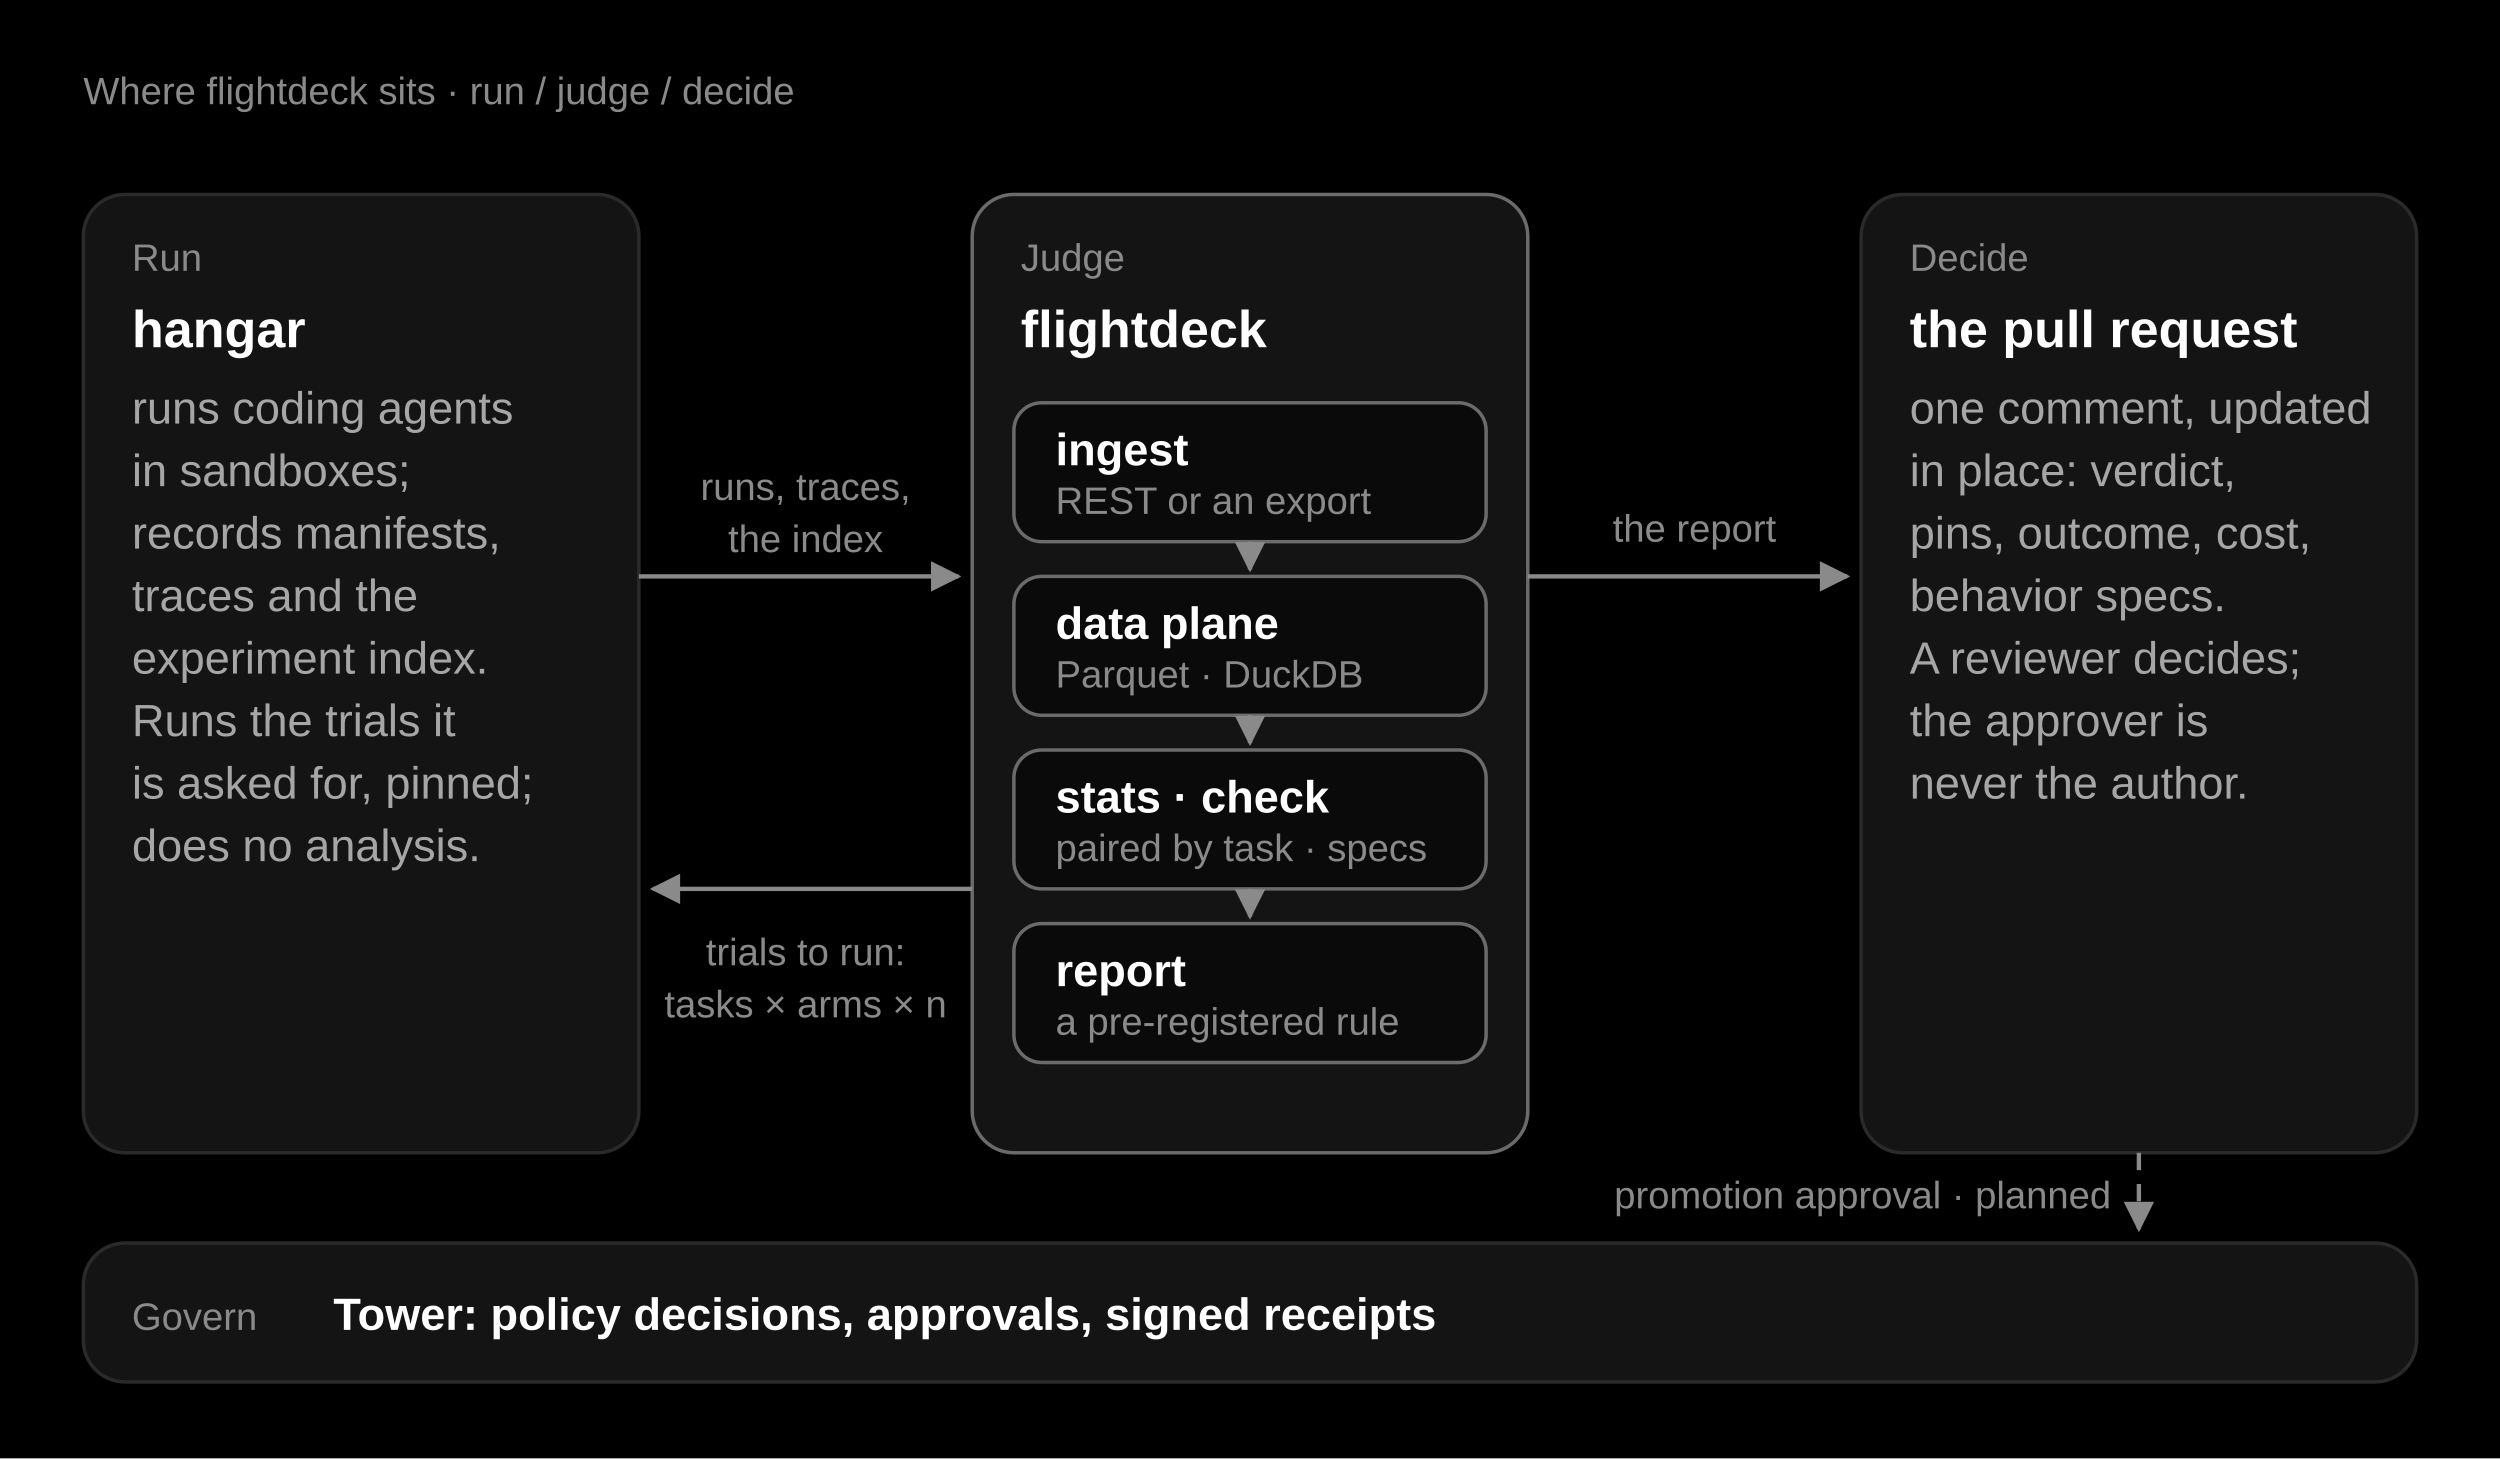
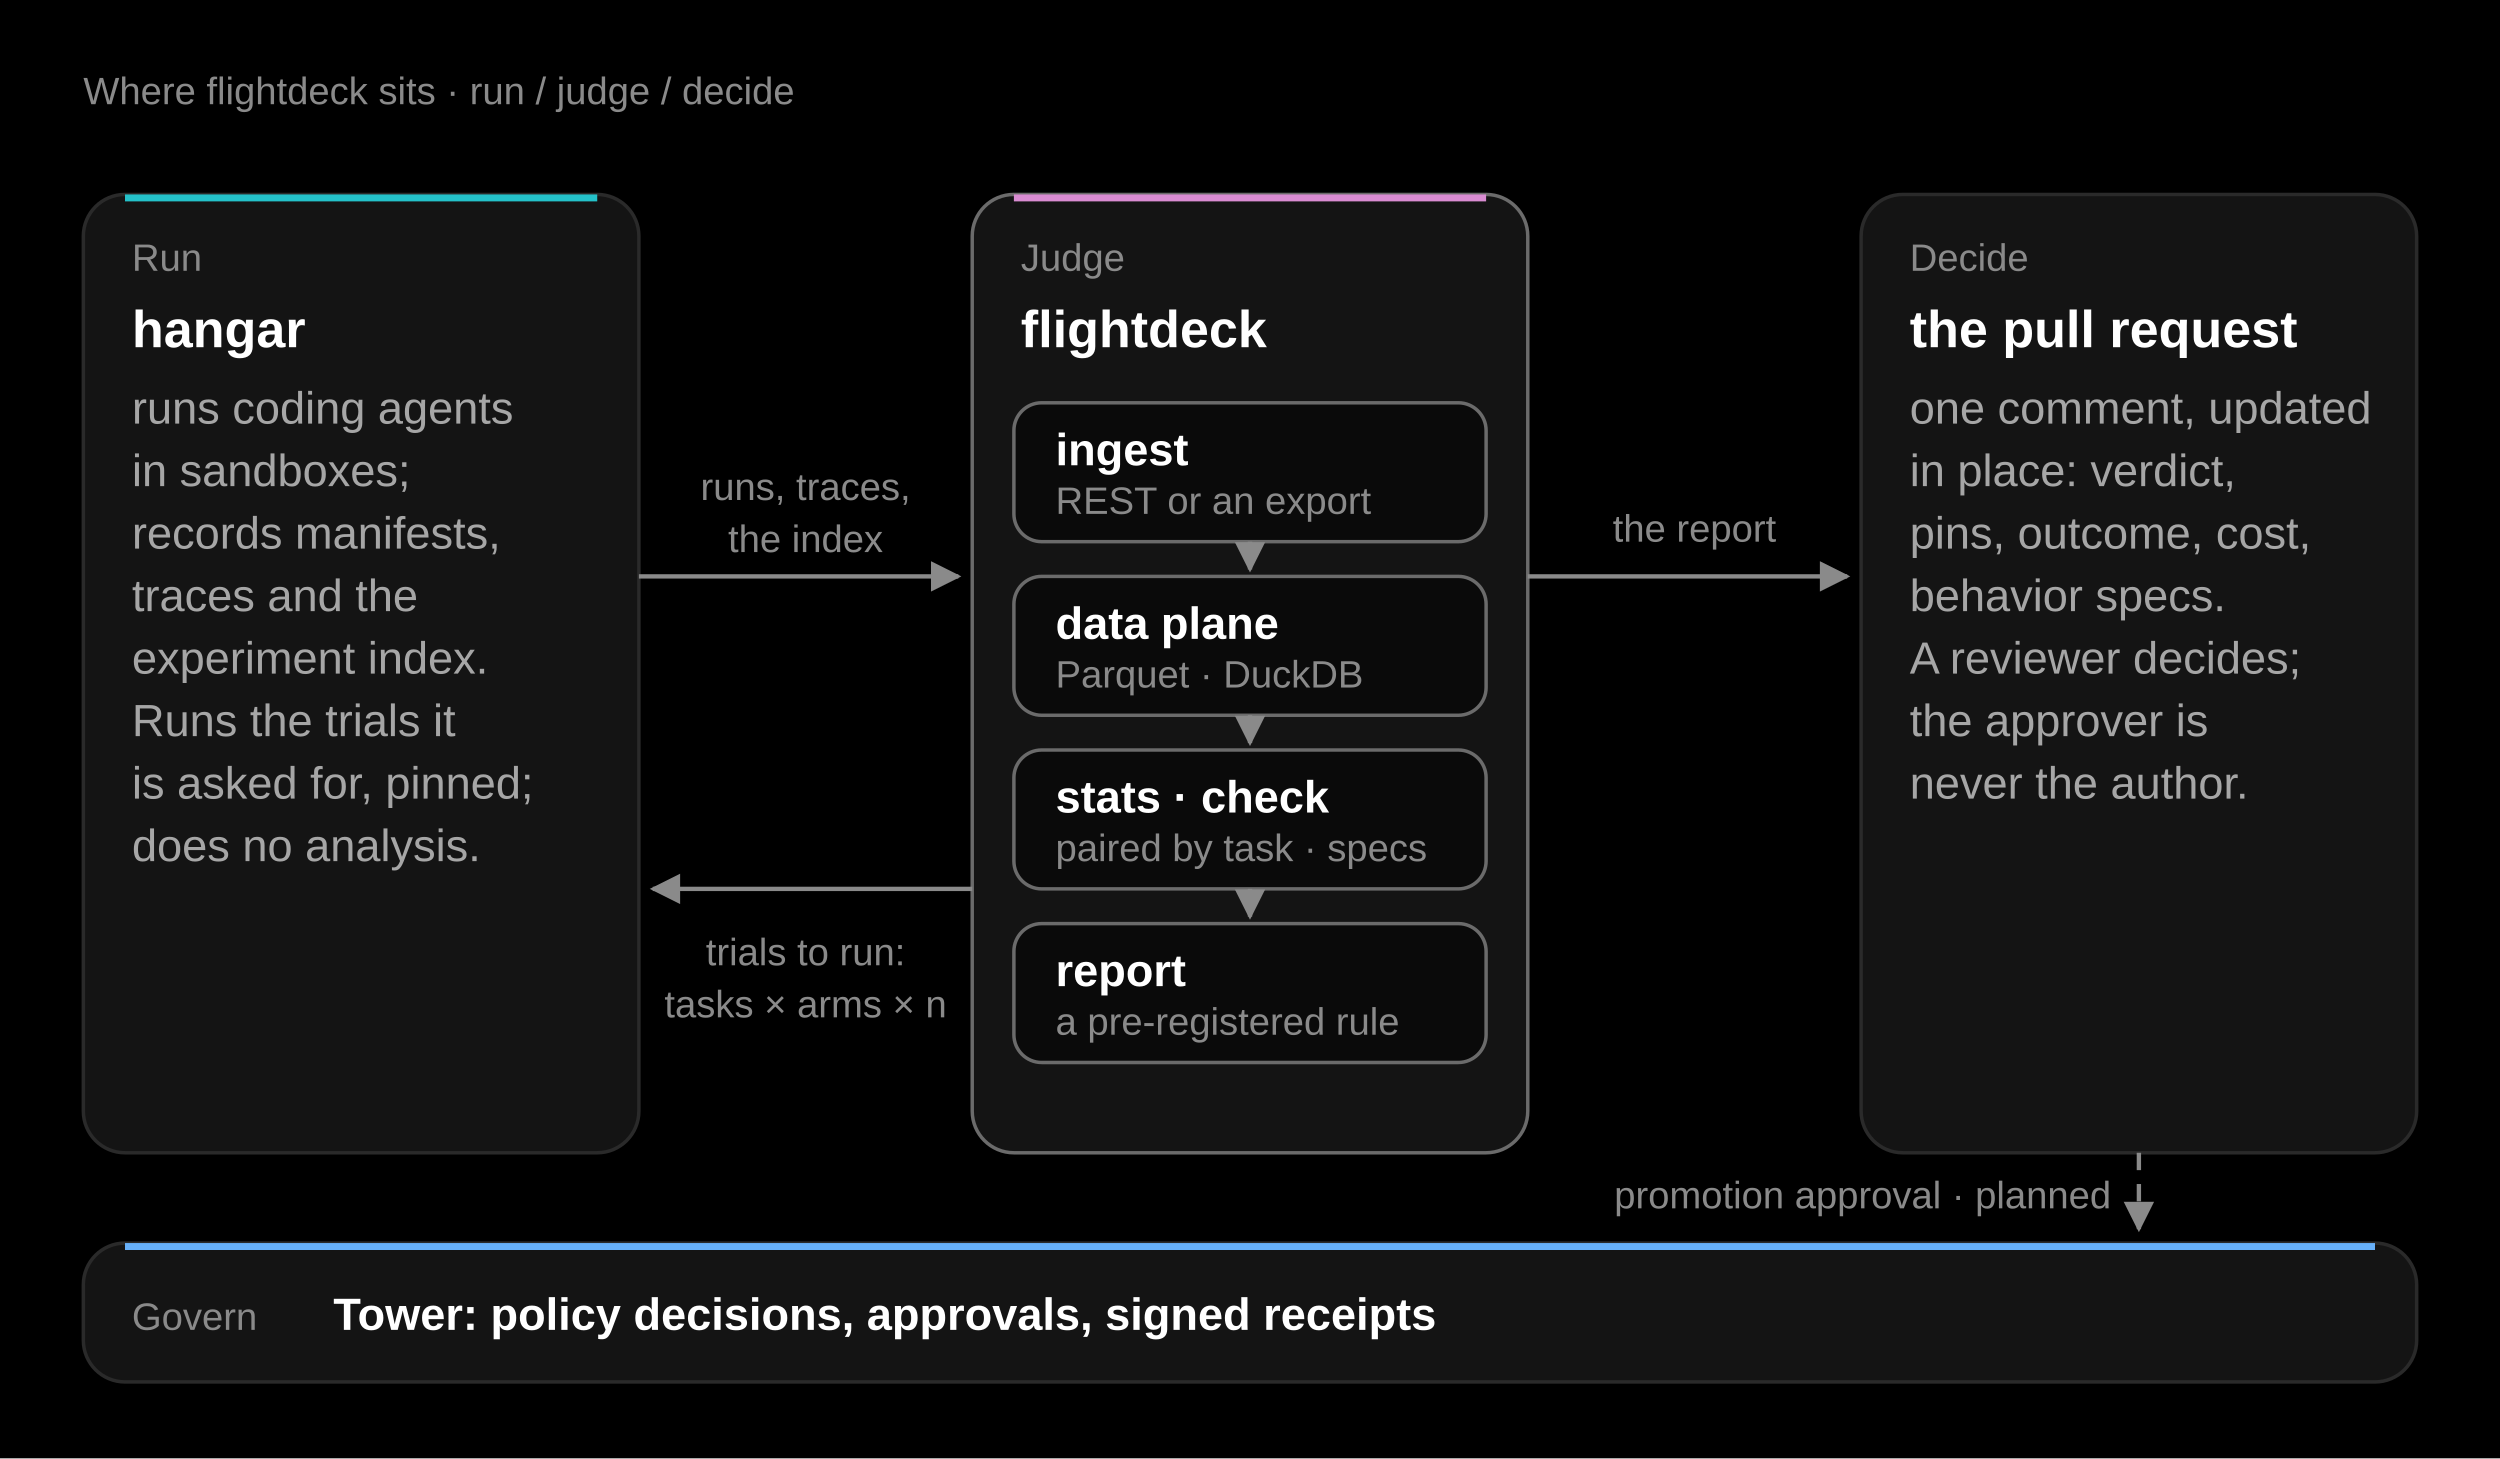
<svg xmlns="http://www.w3.org/2000/svg" class="fd-d" viewBox="0 0 720 420" width="720" height="420" style="max-width:100%;height:auto" role="img" aria-label="Where flightdeck sits: hangar runs, flightdeck judges, the pull request decides; Tower governs risky actions with policy decisions, approvals and signed receipts; promotion approval through Tower is planned">
  <style>.fd-d .n{font:700 15px Archivo,'Helvetica Neue',Arial,sans-serif;font-stretch:125%;fill:var(--af-fg, #FFFFFF)}.fd-d .s{font:700 13px Archivo,'Helvetica Neue',Arial,sans-serif;font-stretch:125%;fill:var(--af-fg, #FFFFFF)}.fd-d .b{font:400 13px 'Red Hat Text','Helvetica Neue',Arial,sans-serif;fill:var(--af-fg-muted, #A6A6A6)}.fd-d .e{font:400 11px 'Red Hat Text','Helvetica Neue',Arial,sans-serif;fill:var(--af-fg-subtle, #8A8A8A)}.fd-d .l{font:500 11px 'Red Hat Text','Helvetica Neue',Arial,sans-serif;fill:var(--af-fg-subtle, #8A8A8A)}.fd-d .k{font:500 11px 'DM Mono',ui-monospace,SFMono-Regular,Menlo,Consolas,monospace;fill:var(--af-fg, #FFFFFF)}.fd-d .edge{fill:none;stroke:var(--af-fg-subtle, #8A8A8A);stroke-width:1.25}.fd-d .plan{fill:none;stroke:var(--af-fg-subtle, #8A8A8A);stroke-width:1.25;stroke-dasharray:5 4}</style>
  <defs>
    <marker id="suite-arrow" viewBox="0 0 10 10" refX="9" refY="5" markerWidth="7" markerHeight="7" orient="auto-start-reverse">
      <path d="M0 0L10 5L0 10z" fill="var(--af-fg-subtle, #8A8A8A)" />
    </marker>
  </defs>
  <rect width="720" height="420" fill="var(--af-canvas, #000000)" />
  <text class="l" x="24" y="30">Where flightdeck sits · run / judge / decide</text>
  <rect x="24" y="56" width="160" height="276" rx="12" fill="var(--af-raised, #141414)" stroke="var(--af-line, #2A2A2A)" />
+   <rect x="36" y="56" width="136" height="2" fill="var(--af-product-hangar, #24C1C9)" />
  <text class="l" x="38" y="78">Run</text>
  <text class="n" x="38" y="100">hangar</text>
  <text class="b" x="38" y="122">runs coding agents</text>
  <text class="b" x="38" y="140">in sandboxes;</text>
  <text class="b" x="38" y="158">records manifests,</text>
  <text class="b" x="38" y="176">traces and the</text>
  <text class="b" x="38" y="194">experiment index.</text>
  <text class="b" x="38" y="212">Runs the trials it</text>
  <text class="b" x="38" y="230">is asked for, pinned;</text>
  <text class="b" x="38" y="248">does no analysis.</text>
  <rect x="280" y="56" width="160" height="276" rx="12" fill="var(--af-raised, #141414)" stroke="var(--af-line-strong, #6B6B6B)" />
+   <rect x="292" y="56" width="136" height="2" fill="var(--af-product-flightdeck, #D98CD2)" />
  <text class="l" x="294" y="78">Judge</text>
  <text class="n" x="294" y="100">flightdeck</text>
  <rect x="292" y="116" width="136" height="40" rx="8" fill="var(--af-surface, #0A0A0A)" stroke="var(--af-line-strong, #6B6B6B)" />
  <text class="s" x="304" y="134">ingest</text>
  <text class="e" x="304" y="148">REST or an export</text>
  <rect x="292" y="166" width="136" height="40" rx="8" fill="var(--af-surface, #0A0A0A)" stroke="var(--af-line-strong, #6B6B6B)" />
  <text class="s" x="304" y="184">data plane</text>
  <text class="e" x="304" y="198">Parquet · DuckDB</text>
  <path class="edge" d="M360 156 V164" marker-end="url(#suite-arrow)" />
  <rect x="292" y="216" width="136" height="40" rx="8" fill="var(--af-surface, #0A0A0A)" stroke="var(--af-line-strong, #6B6B6B)" />
  <text class="s" x="304" y="234">stats · check</text>
  <text class="e" x="304" y="248">paired by task · specs</text>
  <path class="edge" d="M360 206 V214" marker-end="url(#suite-arrow)" />
  <rect x="292" y="266" width="136" height="40" rx="8" fill="var(--af-surface, #0A0A0A)" stroke="var(--af-line-strong, #6B6B6B)" />
  <text class="s" x="304" y="284">report</text>
  <text class="e" x="304" y="298">a pre-registered rule</text>
  <path class="edge" d="M360 256 V264" marker-end="url(#suite-arrow)" />
  <rect x="536" y="56" width="160" height="276" rx="12" fill="var(--af-raised, #141414)" stroke="var(--af-line, #2A2A2A)" />
  <text class="l" x="550" y="78">Decide</text>
  <text class="n" x="550" y="100">the pull request</text>
  <text class="b" x="550" y="122">one comment, updated</text>
  <text class="b" x="550" y="140">in place: verdict,</text>
  <text class="b" x="550" y="158">pins, outcome, cost,</text>
  <text class="b" x="550" y="176">behavior specs.</text>
  <text class="b" x="550" y="194">A reviewer decides;</text>
  <text class="b" x="550" y="212">the approver is</text>
  <text class="b" x="550" y="230">never the author.</text>
  <path class="edge" d="M184 166 H276" marker-end="url(#suite-arrow)" />
  <text class="e" x="232" y="144" text-anchor="middle">runs, traces,</text>
  <text class="e" x="232" y="159" text-anchor="middle">the index</text>
  <path class="edge" d="M280 256 H188" marker-end="url(#suite-arrow)" />
  <text class="e" x="232" y="278" text-anchor="middle">trials to run:</text>
  <text class="e" x="232" y="293" text-anchor="middle">tasks × arms × n</text>
  <path class="edge" d="M440 166 H532" marker-end="url(#suite-arrow)" />
  <text class="e" x="488" y="156" text-anchor="middle">the report</text>
  <rect x="24" y="358" width="672" height="40" rx="12" fill="var(--af-raised, #141414)" stroke="var(--af-line, #2A2A2A)" />
+   <rect x="36" y="358" width="648" height="2" fill="var(--af-product-tower, #67B0F9)" />
  <text class="n" x="38" y="384" />
  <text class="l" x="38" y="383" text-anchor="start">Govern</text>
  <text class="s" x="96" y="383" text-anchor="start">Tower: policy decisions, approvals, signed receipts</text>
  <path class="plan" d="M616 332 V354" marker-end="url(#suite-arrow)" />
  <text class="e" x="608" y="348" text-anchor="end">promotion approval · planned</text>
</svg>
